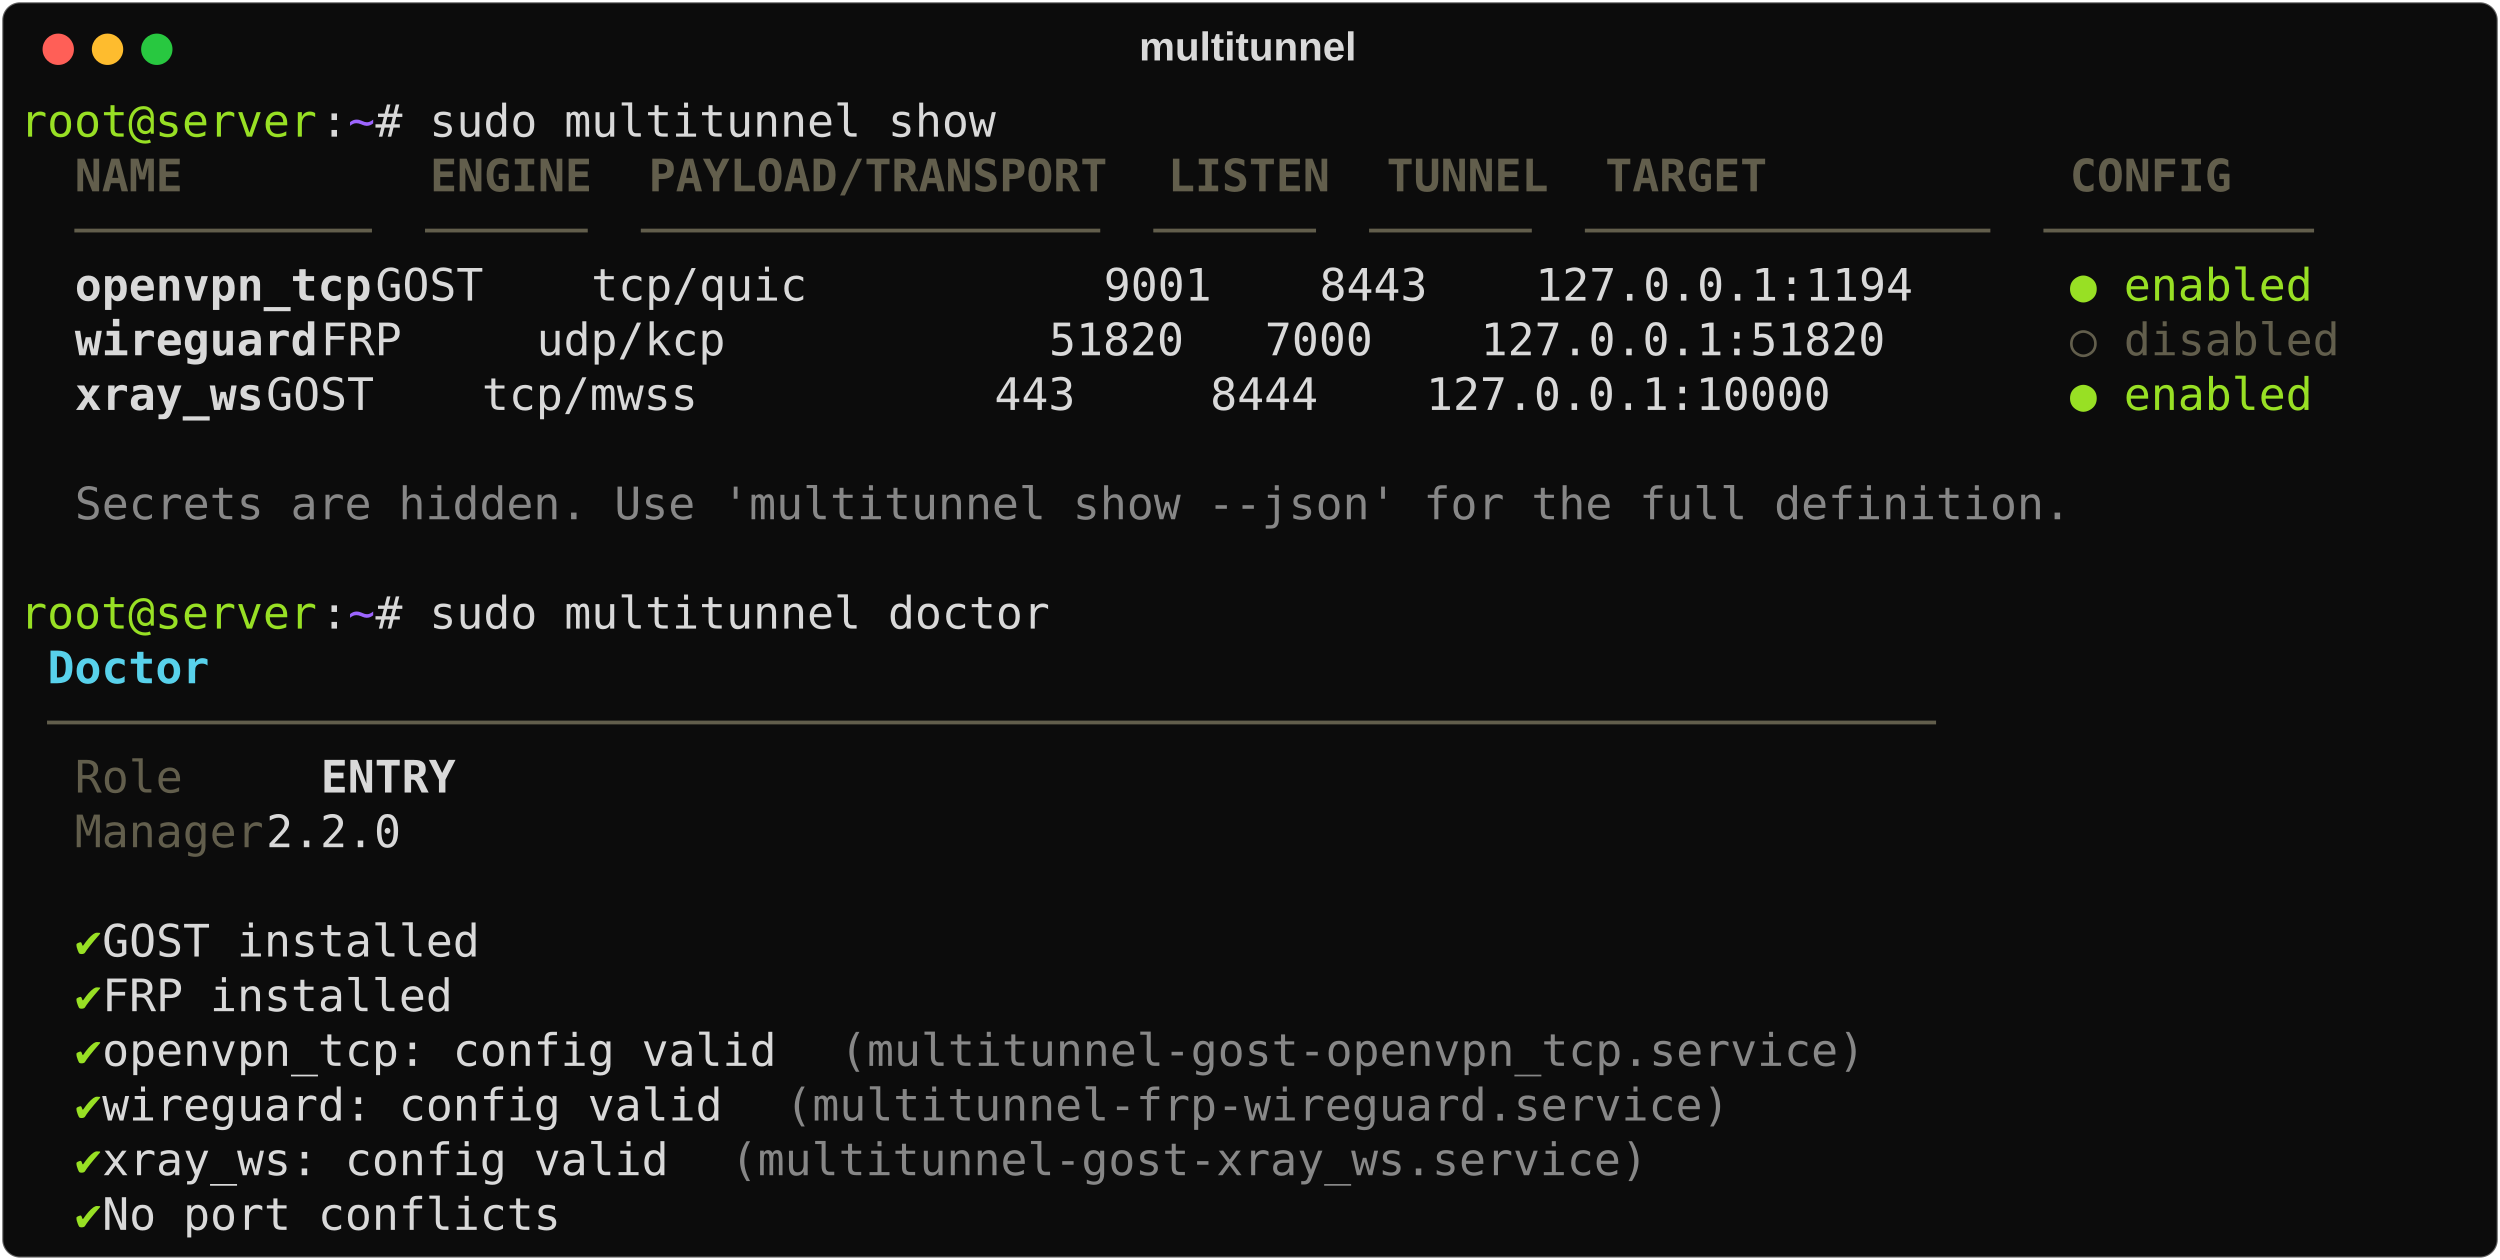
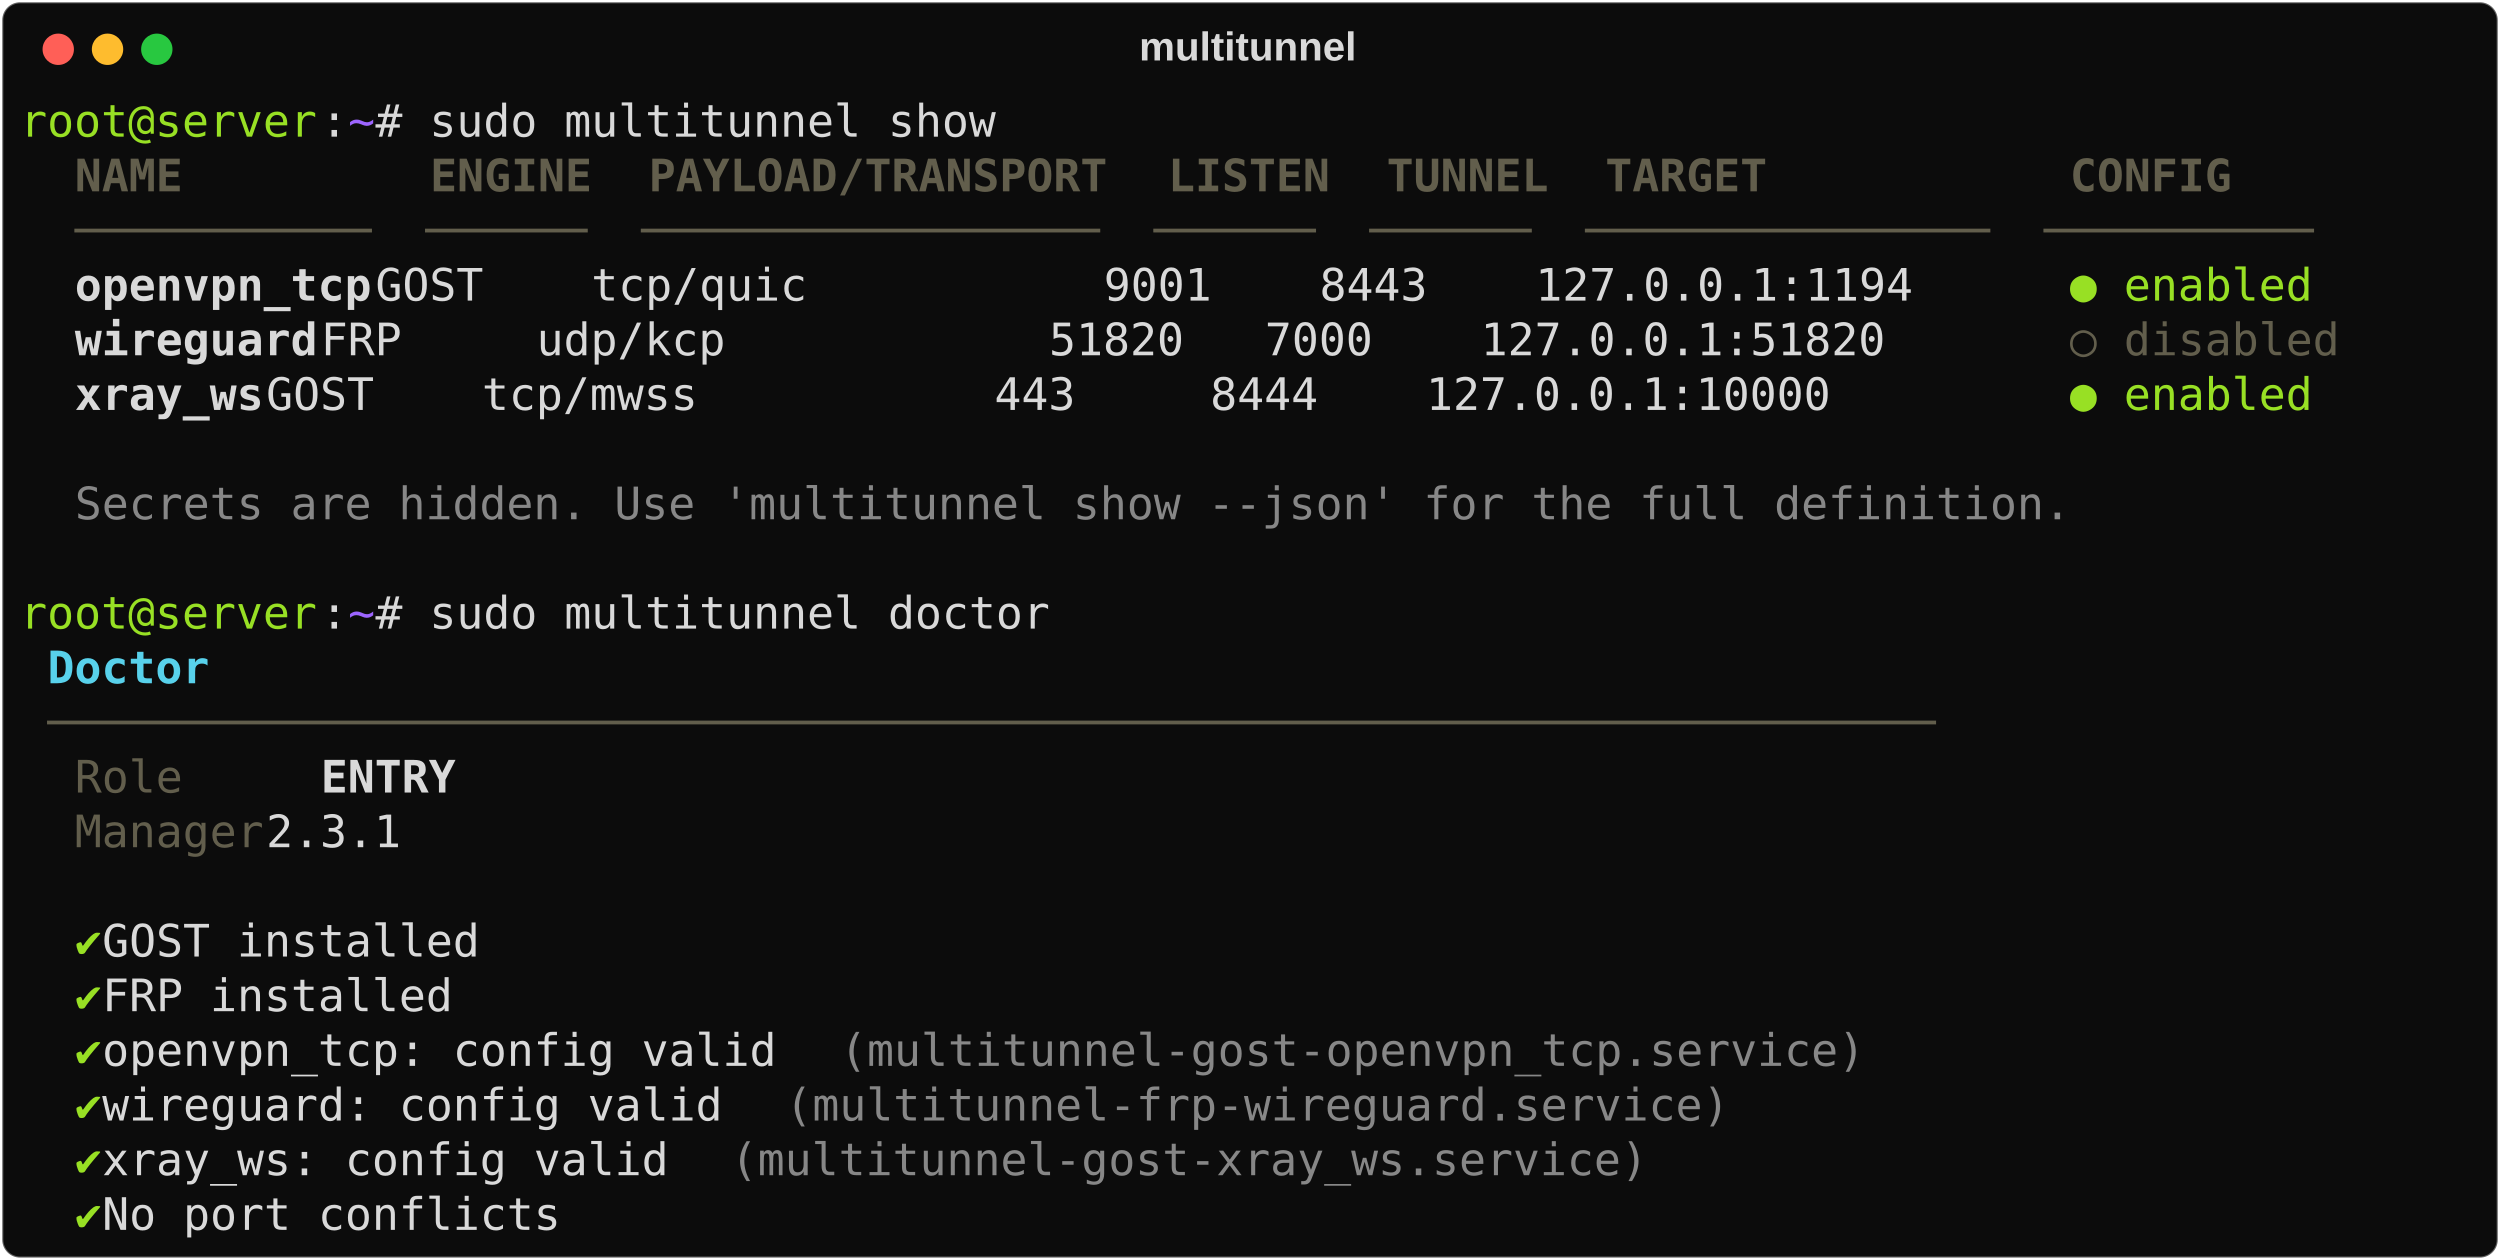
<svg xmlns="http://www.w3.org/2000/svg" class="rich-terminal" viewBox="0 0 1116 562.4">
  <style>

    @font-face {
        font-family: "Fira Code";
        src: local("FiraCode-Regular"),
                url("https://cdnjs.cloudflare.com/ajax/libs/firacode/6.2.0/woff2/FiraCode-Regular.woff2") format("woff2"),
                url("https://cdnjs.cloudflare.com/ajax/libs/firacode/6.2.0/woff/FiraCode-Regular.woff") format("woff");
        font-style: normal;
        font-weight: 400;
    }
    @font-face {
        font-family: "Fira Code";
        src: local("FiraCode-Bold"),
                url("https://cdnjs.cloudflare.com/ajax/libs/firacode/6.2.0/woff2/FiraCode-Bold.woff2") format("woff2"),
                url("https://cdnjs.cloudflare.com/ajax/libs/firacode/6.2.0/woff/FiraCode-Bold.woff") format("woff");
        font-style: bold;
        font-weight: 700;
    }

-     .terminal-961610889-matrix {
+     .terminal-1112212619-matrix {
        font-family: Fira Code, monospace;
        font-size: 20px;
        line-height: 24.4px;
        font-variant-east-asian: full-width;
    }

-     .terminal-961610889-title {
+     .terminal-1112212619-title {
        font-size: 18px;
        font-weight: bold;
        font-family: arial;
    }

-     .terminal-961610889-r1 { fill: #98e024 }
- .terminal-961610889-r2 { fill: #d9d9d9 }
- .terminal-961610889-r3 { fill: #9d65ff }
- .terminal-961610889-r4 { fill: #625e4c;font-weight: bold }
- .terminal-961610889-r5 { fill: #625e4c }
- .terminal-961610889-r6 { fill: #d9d9d9;font-weight: bold }
- .terminal-961610889-r7 { fill: #878787 }
- .terminal-961610889-r8 { fill: #58d1eb;font-weight: bold }
+     .terminal-1112212619-r1 { fill: #98e024 }
+ .terminal-1112212619-r2 { fill: #d9d9d9 }
+ .terminal-1112212619-r3 { fill: #9d65ff }
+ .terminal-1112212619-r4 { fill: #625e4c;font-weight: bold }
+ .terminal-1112212619-r5 { fill: #625e4c }
+ .terminal-1112212619-r6 { fill: #d9d9d9;font-weight: bold }
+ .terminal-1112212619-r7 { fill: #878787 }
+ .terminal-1112212619-r8 { fill: #58d1eb;font-weight: bold }
    </style>
  <defs>
-     <clipPath id="terminal-961610889-clip-terminal">
+     <clipPath id="terminal-1112212619-clip-terminal">
      <rect x="0" y="0" width="1097.0" height="511.4" />
    </clipPath>
-     <clipPath id="terminal-961610889-line-0">
+     <clipPath id="terminal-1112212619-line-0">
      <rect x="0" y="1.5" width="1098" height="24.65" />
    </clipPath>
-     <clipPath id="terminal-961610889-line-1">
+     <clipPath id="terminal-1112212619-line-1">
      <rect x="0" y="25.9" width="1098" height="24.65" />
    </clipPath>
-     <clipPath id="terminal-961610889-line-2">
+     <clipPath id="terminal-1112212619-line-2">
      <rect x="0" y="50.3" width="1098" height="24.65" />
    </clipPath>
-     <clipPath id="terminal-961610889-line-3">
+     <clipPath id="terminal-1112212619-line-3">
      <rect x="0" y="74.7" width="1098" height="24.65" />
    </clipPath>
-     <clipPath id="terminal-961610889-line-4">
+     <clipPath id="terminal-1112212619-line-4">
      <rect x="0" y="99.1" width="1098" height="24.65" />
    </clipPath>
-     <clipPath id="terminal-961610889-line-5">
+     <clipPath id="terminal-1112212619-line-5">
      <rect x="0" y="123.5" width="1098" height="24.65" />
    </clipPath>
-     <clipPath id="terminal-961610889-line-6">
+     <clipPath id="terminal-1112212619-line-6">
      <rect x="0" y="147.9" width="1098" height="24.65" />
    </clipPath>
-     <clipPath id="terminal-961610889-line-7">
+     <clipPath id="terminal-1112212619-line-7">
      <rect x="0" y="172.3" width="1098" height="24.65" />
    </clipPath>
-     <clipPath id="terminal-961610889-line-8">
+     <clipPath id="terminal-1112212619-line-8">
      <rect x="0" y="196.7" width="1098" height="24.65" />
    </clipPath>
-     <clipPath id="terminal-961610889-line-9">
+     <clipPath id="terminal-1112212619-line-9">
      <rect x="0" y="221.1" width="1098" height="24.65" />
    </clipPath>
-     <clipPath id="terminal-961610889-line-10">
+     <clipPath id="terminal-1112212619-line-10">
      <rect x="0" y="245.5" width="1098" height="24.65" />
    </clipPath>
-     <clipPath id="terminal-961610889-line-11">
+     <clipPath id="terminal-1112212619-line-11">
      <rect x="0" y="269.9" width="1098" height="24.65" />
    </clipPath>
-     <clipPath id="terminal-961610889-line-12">
+     <clipPath id="terminal-1112212619-line-12">
      <rect x="0" y="294.3" width="1098" height="24.65" />
    </clipPath>
-     <clipPath id="terminal-961610889-line-13">
+     <clipPath id="terminal-1112212619-line-13">
      <rect x="0" y="318.7" width="1098" height="24.65" />
    </clipPath>
-     <clipPath id="terminal-961610889-line-14">
+     <clipPath id="terminal-1112212619-line-14">
      <rect x="0" y="343.1" width="1098" height="24.65" />
    </clipPath>
-     <clipPath id="terminal-961610889-line-15">
+     <clipPath id="terminal-1112212619-line-15">
      <rect x="0" y="367.5" width="1098" height="24.65" />
    </clipPath>
-     <clipPath id="terminal-961610889-line-16">
+     <clipPath id="terminal-1112212619-line-16">
      <rect x="0" y="391.9" width="1098" height="24.65" />
    </clipPath>
-     <clipPath id="terminal-961610889-line-17">
+     <clipPath id="terminal-1112212619-line-17">
      <rect x="0" y="416.3" width="1098" height="24.65" />
    </clipPath>
-     <clipPath id="terminal-961610889-line-18">
+     <clipPath id="terminal-1112212619-line-18">
      <rect x="0" y="440.7" width="1098" height="24.65" />
    </clipPath>
-     <clipPath id="terminal-961610889-line-19">
+     <clipPath id="terminal-1112212619-line-19">
      <rect x="0" y="465.1" width="1098" height="24.65" />
    </clipPath>
  </defs>
  <rect fill="#0c0c0c" stroke="rgba(255,255,255,0.35)" stroke-width="1" x="1" y="1" width="1114" height="560.4" rx="8" />
-   <text class="terminal-961610889-title" fill="#d9d9d9" text-anchor="middle" x="557" y="27">multitunnel</text>
+   <text class="terminal-1112212619-title" fill="#d9d9d9" text-anchor="middle" x="557" y="27">multitunnel</text>
  <g transform="translate(26,22)">
    <circle cx="0" cy="0" r="7" fill="#ff5f57" />
    <circle cx="22" cy="0" r="7" fill="#febc2e" />
    <circle cx="44" cy="0" r="7" fill="#28c840" />
  </g>
-   <g transform="translate(9, 41)" clip-path="url(#terminal-961610889-clip-terminal)">
-     <g class="terminal-961610889-matrix">
-       <text class="terminal-961610889-r1" x="0" y="20" textLength="134.2" clip-path="url(#terminal-961610889-line-0)">root@server</text>
-       <text class="terminal-961610889-r2" x="134.2" y="20" textLength="12.2" clip-path="url(#terminal-961610889-line-0)">:</text>
-       <text class="terminal-961610889-r3" x="146.4" y="20" textLength="12.2" clip-path="url(#terminal-961610889-line-0)">~</text>
-       <text class="terminal-961610889-r2" x="158.6" y="20" textLength="280.6" clip-path="url(#terminal-961610889-line-0)"># sudo multitunnel show</text>
-       <text class="terminal-961610889-r2" x="1098" y="20" textLength="12.2" clip-path="url(#terminal-961610889-line-0)">
- </text>
-       <text class="terminal-961610889-r4" x="24.4" y="44.4" textLength="48.8" clip-path="url(#terminal-961610889-line-1)">NAME</text>
-       <text class="terminal-961610889-r4" x="183" y="44.4" textLength="73.2" clip-path="url(#terminal-961610889-line-1)">ENGINE</text>
-       <text class="terminal-961610889-r4" x="280.6" y="44.4" textLength="207.4" clip-path="url(#terminal-961610889-line-1)">PAYLOAD/TRANSPORT</text>
-       <text class="terminal-961610889-r4" x="512.4" y="44.4" textLength="73.2" clip-path="url(#terminal-961610889-line-1)">LISTEN</text>
-       <text class="terminal-961610889-r4" x="610" y="44.4" textLength="73.2" clip-path="url(#terminal-961610889-line-1)">TUNNEL</text>
-       <text class="terminal-961610889-r4" x="707.6" y="44.4" textLength="73.2" clip-path="url(#terminal-961610889-line-1)">TARGET</text>
-       <text class="terminal-961610889-r4" x="915" y="44.4" textLength="73.2" clip-path="url(#terminal-961610889-line-1)">CONFIG</text>
-       <text class="terminal-961610889-r2" x="1098" y="44.4" textLength="12.2" clip-path="url(#terminal-961610889-line-1)">
- </text>
-       <text class="terminal-961610889-r5" x="24.4" y="68.8" textLength="1012.6" clip-path="url(#terminal-961610889-line-2)">───────────  ──────  ─────────────────  ──────  ──────  ───────────────  ──────────</text>
-       <text class="terminal-961610889-r2" x="1098" y="68.8" textLength="12.2" clip-path="url(#terminal-961610889-line-2)">
- </text>
-       <text class="terminal-961610889-r6" x="24.4" y="93.2" textLength="134.2" clip-path="url(#terminal-961610889-line-3)">openvpn_tcp</text>
-       <text class="terminal-961610889-r2" x="158.6" y="93.2" textLength="756.4" clip-path="url(#terminal-961610889-line-3)">  GOST    tcp/quic           9001    8443    127.0.0.1:1194   </text>
-       <text class="terminal-961610889-r1" x="915" y="93.2" textLength="109.8" clip-path="url(#terminal-961610889-line-3)">● enabled</text>
-       <text class="terminal-961610889-r2" x="1098" y="93.2" textLength="12.2" clip-path="url(#terminal-961610889-line-3)">
- </text>
-       <text class="terminal-961610889-r6" x="24.4" y="117.6" textLength="109.8" clip-path="url(#terminal-961610889-line-4)">wireguard</text>
-       <text class="terminal-961610889-r2" x="134.2" y="117.6" textLength="780.8" clip-path="url(#terminal-961610889-line-4)">    FRP     udp/kcp            51820   7000    127.0.0.1:51820  </text>
-       <text class="terminal-961610889-r5" x="915" y="117.6" textLength="122" clip-path="url(#terminal-961610889-line-4)">○ disabled</text>
-       <text class="terminal-961610889-r2" x="1098" y="117.6" textLength="12.2" clip-path="url(#terminal-961610889-line-4)">
- </text>
-       <text class="terminal-961610889-r6" x="24.4" y="142" textLength="85.4" clip-path="url(#terminal-961610889-line-5)">xray_ws</text>
-       <text class="terminal-961610889-r2" x="109.8" y="142" textLength="805.2" clip-path="url(#terminal-961610889-line-5)">      GOST    tcp/mwss           443     8444    127.0.0.1:10000  </text>
-       <text class="terminal-961610889-r1" x="915" y="142" textLength="109.8" clip-path="url(#terminal-961610889-line-5)">● enabled</text>
-       <text class="terminal-961610889-r2" x="1098" y="142" textLength="12.2" clip-path="url(#terminal-961610889-line-5)">
- </text>
-       <text class="terminal-961610889-r2" x="1098" y="166.4" textLength="12.2" clip-path="url(#terminal-961610889-line-6)">
- </text>
-       <text class="terminal-961610889-r7" x="24.4" y="190.8" textLength="902.8" clip-path="url(#terminal-961610889-line-7)">Secrets are hidden. Use 'multitunnel show --json' for the full definition.</text>
-       <text class="terminal-961610889-r2" x="1098" y="190.8" textLength="12.2" clip-path="url(#terminal-961610889-line-7)">
- </text>
-       <text class="terminal-961610889-r2" x="1098" y="215.2" textLength="12.2" clip-path="url(#terminal-961610889-line-8)">
- </text>
-       <text class="terminal-961610889-r1" x="0" y="239.6" textLength="134.2" clip-path="url(#terminal-961610889-line-9)">root@server</text>
-       <text class="terminal-961610889-r2" x="134.2" y="239.6" textLength="12.2" clip-path="url(#terminal-961610889-line-9)">:</text>
-       <text class="terminal-961610889-r3" x="146.4" y="239.6" textLength="12.2" clip-path="url(#terminal-961610889-line-9)">~</text>
-       <text class="terminal-961610889-r2" x="158.6" y="239.6" textLength="305" clip-path="url(#terminal-961610889-line-9)"># sudo multitunnel doctor</text>
-       <text class="terminal-961610889-r2" x="1098" y="239.6" textLength="12.2" clip-path="url(#terminal-961610889-line-9)">
- </text>
-       <text class="terminal-961610889-r8" x="12.2" y="264" textLength="73.2" clip-path="url(#terminal-961610889-line-10)">Doctor</text>
-       <text class="terminal-961610889-r2" x="1098" y="264" textLength="12.2" clip-path="url(#terminal-961610889-line-10)">
- </text>
-       <text class="terminal-961610889-r5" x="12.2" y="288.4" textLength="854" clip-path="url(#terminal-961610889-line-11)">──────────────────────────────────────────────────────────────────────</text>
-       <text class="terminal-961610889-r2" x="1098" y="288.4" textLength="12.2" clip-path="url(#terminal-961610889-line-11)">
- </text>
-       <text class="terminal-961610889-r5" x="24.4" y="312.8" textLength="48.8" clip-path="url(#terminal-961610889-line-12)">Role</text>
-       <text class="terminal-961610889-r6" x="134.2" y="312.8" textLength="61" clip-path="url(#terminal-961610889-line-12)">ENTRY</text>
-       <text class="terminal-961610889-r2" x="1098" y="312.8" textLength="12.2" clip-path="url(#terminal-961610889-line-12)">
- </text>
-       <text class="terminal-961610889-r5" x="24.4" y="337.2" textLength="85.4" clip-path="url(#terminal-961610889-line-13)">Manager</text>
-       <text class="terminal-961610889-r2" x="109.8" y="337.2" textLength="85.4" clip-path="url(#terminal-961610889-line-13)">  2.2.0</text>
-       <text class="terminal-961610889-r2" x="1098" y="337.2" textLength="12.2" clip-path="url(#terminal-961610889-line-13)">
- </text>
-       <text class="terminal-961610889-r2" x="1098" y="361.6" textLength="12.2" clip-path="url(#terminal-961610889-line-14)">
- </text>
-       <text class="terminal-961610889-r1" x="24.4" y="386" textLength="12.2" clip-path="url(#terminal-961610889-line-15)">✔</text>
-       <text class="terminal-961610889-r2" x="36.6" y="386" textLength="183" clip-path="url(#terminal-961610889-line-15)"> GOST installed</text>
-       <text class="terminal-961610889-r2" x="1098" y="386" textLength="12.2" clip-path="url(#terminal-961610889-line-15)">
- </text>
-       <text class="terminal-961610889-r1" x="24.4" y="410.4" textLength="12.2" clip-path="url(#terminal-961610889-line-16)">✔</text>
-       <text class="terminal-961610889-r2" x="36.6" y="410.4" textLength="170.8" clip-path="url(#terminal-961610889-line-16)"> FRP installed</text>
-       <text class="terminal-961610889-r2" x="1098" y="410.4" textLength="12.2" clip-path="url(#terminal-961610889-line-16)">
- </text>
-       <text class="terminal-961610889-r1" x="24.4" y="434.8" textLength="12.2" clip-path="url(#terminal-961610889-line-17)">✔</text>
-       <text class="terminal-961610889-r2" x="36.6" y="434.8" textLength="329.4" clip-path="url(#terminal-961610889-line-17)"> openvpn_tcp: config valid </text>
-       <text class="terminal-961610889-r7" x="366" y="434.8" textLength="463.6" clip-path="url(#terminal-961610889-line-17)">(multitunnel-gost-openvpn_tcp.service)</text>
-       <text class="terminal-961610889-r2" x="1098" y="434.8" textLength="12.2" clip-path="url(#terminal-961610889-line-17)">
- </text>
-       <text class="terminal-961610889-r1" x="24.4" y="459.2" textLength="12.2" clip-path="url(#terminal-961610889-line-18)">✔</text>
-       <text class="terminal-961610889-r2" x="36.6" y="459.2" textLength="305" clip-path="url(#terminal-961610889-line-18)"> wireguard: config valid </text>
-       <text class="terminal-961610889-r7" x="341.6" y="459.2" textLength="427" clip-path="url(#terminal-961610889-line-18)">(multitunnel-frp-wireguard.service)</text>
-       <text class="terminal-961610889-r2" x="1098" y="459.2" textLength="12.2" clip-path="url(#terminal-961610889-line-18)">
- </text>
-       <text class="terminal-961610889-r1" x="24.4" y="483.6" textLength="12.2" clip-path="url(#terminal-961610889-line-19)">✔</text>
-       <text class="terminal-961610889-r2" x="36.6" y="483.6" textLength="280.6" clip-path="url(#terminal-961610889-line-19)"> xray_ws: config valid </text>
-       <text class="terminal-961610889-r7" x="317.2" y="483.6" textLength="414.8" clip-path="url(#terminal-961610889-line-19)">(multitunnel-gost-xray_ws.service)</text>
-       <text class="terminal-961610889-r2" x="1098" y="483.6" textLength="12.2" clip-path="url(#terminal-961610889-line-19)">
- </text>
-       <text class="terminal-961610889-r1" x="24.4" y="508" textLength="12.2" clip-path="url(#terminal-961610889-line-20)">✔</text>
-       <text class="terminal-961610889-r2" x="36.6" y="508" textLength="219.6" clip-path="url(#terminal-961610889-line-20)"> No port conflicts</text>
-       <text class="terminal-961610889-r2" x="1098" y="508" textLength="12.2" clip-path="url(#terminal-961610889-line-20)">
+   <g transform="translate(9, 41)" clip-path="url(#terminal-1112212619-clip-terminal)">
+     <g class="terminal-1112212619-matrix">
+       <text class="terminal-1112212619-r1" x="0" y="20" textLength="134.2" clip-path="url(#terminal-1112212619-line-0)">root@server</text>
+       <text class="terminal-1112212619-r2" x="134.2" y="20" textLength="12.2" clip-path="url(#terminal-1112212619-line-0)">:</text>
+       <text class="terminal-1112212619-r3" x="146.4" y="20" textLength="12.2" clip-path="url(#terminal-1112212619-line-0)">~</text>
+       <text class="terminal-1112212619-r2" x="158.6" y="20" textLength="280.6" clip-path="url(#terminal-1112212619-line-0)"># sudo multitunnel show</text>
+       <text class="terminal-1112212619-r2" x="1098" y="20" textLength="12.2" clip-path="url(#terminal-1112212619-line-0)">
+ </text>
+       <text class="terminal-1112212619-r4" x="24.4" y="44.4" textLength="48.8" clip-path="url(#terminal-1112212619-line-1)">NAME</text>
+       <text class="terminal-1112212619-r4" x="183" y="44.4" textLength="73.2" clip-path="url(#terminal-1112212619-line-1)">ENGINE</text>
+       <text class="terminal-1112212619-r4" x="280.6" y="44.4" textLength="207.4" clip-path="url(#terminal-1112212619-line-1)">PAYLOAD/TRANSPORT</text>
+       <text class="terminal-1112212619-r4" x="512.4" y="44.4" textLength="73.2" clip-path="url(#terminal-1112212619-line-1)">LISTEN</text>
+       <text class="terminal-1112212619-r4" x="610" y="44.4" textLength="73.2" clip-path="url(#terminal-1112212619-line-1)">TUNNEL</text>
+       <text class="terminal-1112212619-r4" x="707.6" y="44.4" textLength="73.2" clip-path="url(#terminal-1112212619-line-1)">TARGET</text>
+       <text class="terminal-1112212619-r4" x="915" y="44.4" textLength="73.2" clip-path="url(#terminal-1112212619-line-1)">CONFIG</text>
+       <text class="terminal-1112212619-r2" x="1098" y="44.4" textLength="12.2" clip-path="url(#terminal-1112212619-line-1)">
+ </text>
+       <text class="terminal-1112212619-r5" x="24.4" y="68.8" textLength="1012.6" clip-path="url(#terminal-1112212619-line-2)">───────────  ──────  ─────────────────  ──────  ──────  ───────────────  ──────────</text>
+       <text class="terminal-1112212619-r2" x="1098" y="68.8" textLength="12.2" clip-path="url(#terminal-1112212619-line-2)">
+ </text>
+       <text class="terminal-1112212619-r6" x="24.4" y="93.2" textLength="134.2" clip-path="url(#terminal-1112212619-line-3)">openvpn_tcp</text>
+       <text class="terminal-1112212619-r2" x="158.6" y="93.2" textLength="756.4" clip-path="url(#terminal-1112212619-line-3)">  GOST    tcp/quic           9001    8443    127.0.0.1:1194   </text>
+       <text class="terminal-1112212619-r1" x="915" y="93.2" textLength="109.8" clip-path="url(#terminal-1112212619-line-3)">● enabled</text>
+       <text class="terminal-1112212619-r2" x="1098" y="93.2" textLength="12.2" clip-path="url(#terminal-1112212619-line-3)">
+ </text>
+       <text class="terminal-1112212619-r6" x="24.4" y="117.6" textLength="109.8" clip-path="url(#terminal-1112212619-line-4)">wireguard</text>
+       <text class="terminal-1112212619-r2" x="134.2" y="117.6" textLength="780.8" clip-path="url(#terminal-1112212619-line-4)">    FRP     udp/kcp            51820   7000    127.0.0.1:51820  </text>
+       <text class="terminal-1112212619-r5" x="915" y="117.6" textLength="122" clip-path="url(#terminal-1112212619-line-4)">○ disabled</text>
+       <text class="terminal-1112212619-r2" x="1098" y="117.6" textLength="12.2" clip-path="url(#terminal-1112212619-line-4)">
+ </text>
+       <text class="terminal-1112212619-r6" x="24.4" y="142" textLength="85.4" clip-path="url(#terminal-1112212619-line-5)">xray_ws</text>
+       <text class="terminal-1112212619-r2" x="109.8" y="142" textLength="805.2" clip-path="url(#terminal-1112212619-line-5)">      GOST    tcp/mwss           443     8444    127.0.0.1:10000  </text>
+       <text class="terminal-1112212619-r1" x="915" y="142" textLength="109.8" clip-path="url(#terminal-1112212619-line-5)">● enabled</text>
+       <text class="terminal-1112212619-r2" x="1098" y="142" textLength="12.2" clip-path="url(#terminal-1112212619-line-5)">
+ </text>
+       <text class="terminal-1112212619-r2" x="1098" y="166.4" textLength="12.2" clip-path="url(#terminal-1112212619-line-6)">
+ </text>
+       <text class="terminal-1112212619-r7" x="24.4" y="190.8" textLength="902.8" clip-path="url(#terminal-1112212619-line-7)">Secrets are hidden. Use 'multitunnel show --json' for the full definition.</text>
+       <text class="terminal-1112212619-r2" x="1098" y="190.8" textLength="12.2" clip-path="url(#terminal-1112212619-line-7)">
+ </text>
+       <text class="terminal-1112212619-r2" x="1098" y="215.2" textLength="12.2" clip-path="url(#terminal-1112212619-line-8)">
+ </text>
+       <text class="terminal-1112212619-r1" x="0" y="239.6" textLength="134.2" clip-path="url(#terminal-1112212619-line-9)">root@server</text>
+       <text class="terminal-1112212619-r2" x="134.2" y="239.6" textLength="12.2" clip-path="url(#terminal-1112212619-line-9)">:</text>
+       <text class="terminal-1112212619-r3" x="146.4" y="239.6" textLength="12.2" clip-path="url(#terminal-1112212619-line-9)">~</text>
+       <text class="terminal-1112212619-r2" x="158.6" y="239.6" textLength="305" clip-path="url(#terminal-1112212619-line-9)"># sudo multitunnel doctor</text>
+       <text class="terminal-1112212619-r2" x="1098" y="239.6" textLength="12.2" clip-path="url(#terminal-1112212619-line-9)">
+ </text>
+       <text class="terminal-1112212619-r8" x="12.2" y="264" textLength="73.2" clip-path="url(#terminal-1112212619-line-10)">Doctor</text>
+       <text class="terminal-1112212619-r2" x="1098" y="264" textLength="12.2" clip-path="url(#terminal-1112212619-line-10)">
+ </text>
+       <text class="terminal-1112212619-r5" x="12.2" y="288.4" textLength="854" clip-path="url(#terminal-1112212619-line-11)">──────────────────────────────────────────────────────────────────────</text>
+       <text class="terminal-1112212619-r2" x="1098" y="288.4" textLength="12.2" clip-path="url(#terminal-1112212619-line-11)">
+ </text>
+       <text class="terminal-1112212619-r5" x="24.4" y="312.8" textLength="48.8" clip-path="url(#terminal-1112212619-line-12)">Role</text>
+       <text class="terminal-1112212619-r6" x="134.2" y="312.8" textLength="61" clip-path="url(#terminal-1112212619-line-12)">ENTRY</text>
+       <text class="terminal-1112212619-r2" x="1098" y="312.8" textLength="12.2" clip-path="url(#terminal-1112212619-line-12)">
+ </text>
+       <text class="terminal-1112212619-r5" x="24.4" y="337.2" textLength="85.4" clip-path="url(#terminal-1112212619-line-13)">Manager</text>
+       <text class="terminal-1112212619-r2" x="109.8" y="337.2" textLength="85.4" clip-path="url(#terminal-1112212619-line-13)">  2.3.1</text>
+       <text class="terminal-1112212619-r2" x="1098" y="337.2" textLength="12.2" clip-path="url(#terminal-1112212619-line-13)">
+ </text>
+       <text class="terminal-1112212619-r2" x="1098" y="361.6" textLength="12.2" clip-path="url(#terminal-1112212619-line-14)">
+ </text>
+       <text class="terminal-1112212619-r1" x="24.4" y="386" textLength="12.2" clip-path="url(#terminal-1112212619-line-15)">✔</text>
+       <text class="terminal-1112212619-r2" x="36.6" y="386" textLength="183" clip-path="url(#terminal-1112212619-line-15)"> GOST installed</text>
+       <text class="terminal-1112212619-r2" x="1098" y="386" textLength="12.2" clip-path="url(#terminal-1112212619-line-15)">
+ </text>
+       <text class="terminal-1112212619-r1" x="24.4" y="410.4" textLength="12.2" clip-path="url(#terminal-1112212619-line-16)">✔</text>
+       <text class="terminal-1112212619-r2" x="36.6" y="410.4" textLength="170.8" clip-path="url(#terminal-1112212619-line-16)"> FRP installed</text>
+       <text class="terminal-1112212619-r2" x="1098" y="410.4" textLength="12.2" clip-path="url(#terminal-1112212619-line-16)">
+ </text>
+       <text class="terminal-1112212619-r1" x="24.4" y="434.8" textLength="12.2" clip-path="url(#terminal-1112212619-line-17)">✔</text>
+       <text class="terminal-1112212619-r2" x="36.6" y="434.8" textLength="329.4" clip-path="url(#terminal-1112212619-line-17)"> openvpn_tcp: config valid </text>
+       <text class="terminal-1112212619-r7" x="366" y="434.8" textLength="463.6" clip-path="url(#terminal-1112212619-line-17)">(multitunnel-gost-openvpn_tcp.service)</text>
+       <text class="terminal-1112212619-r2" x="1098" y="434.8" textLength="12.2" clip-path="url(#terminal-1112212619-line-17)">
+ </text>
+       <text class="terminal-1112212619-r1" x="24.4" y="459.2" textLength="12.2" clip-path="url(#terminal-1112212619-line-18)">✔</text>
+       <text class="terminal-1112212619-r2" x="36.6" y="459.2" textLength="305" clip-path="url(#terminal-1112212619-line-18)"> wireguard: config valid </text>
+       <text class="terminal-1112212619-r7" x="341.6" y="459.2" textLength="427" clip-path="url(#terminal-1112212619-line-18)">(multitunnel-frp-wireguard.service)</text>
+       <text class="terminal-1112212619-r2" x="1098" y="459.2" textLength="12.2" clip-path="url(#terminal-1112212619-line-18)">
+ </text>
+       <text class="terminal-1112212619-r1" x="24.4" y="483.6" textLength="12.2" clip-path="url(#terminal-1112212619-line-19)">✔</text>
+       <text class="terminal-1112212619-r2" x="36.6" y="483.6" textLength="280.6" clip-path="url(#terminal-1112212619-line-19)"> xray_ws: config valid </text>
+       <text class="terminal-1112212619-r7" x="317.2" y="483.6" textLength="414.8" clip-path="url(#terminal-1112212619-line-19)">(multitunnel-gost-xray_ws.service)</text>
+       <text class="terminal-1112212619-r2" x="1098" y="483.6" textLength="12.2" clip-path="url(#terminal-1112212619-line-19)">
+ </text>
+       <text class="terminal-1112212619-r1" x="24.4" y="508" textLength="12.2" clip-path="url(#terminal-1112212619-line-20)">✔</text>
+       <text class="terminal-1112212619-r2" x="36.6" y="508" textLength="219.6" clip-path="url(#terminal-1112212619-line-20)"> No port conflicts</text>
+       <text class="terminal-1112212619-r2" x="1098" y="508" textLength="12.2" clip-path="url(#terminal-1112212619-line-20)">
</text>
    </g>
  </g>
</svg>
